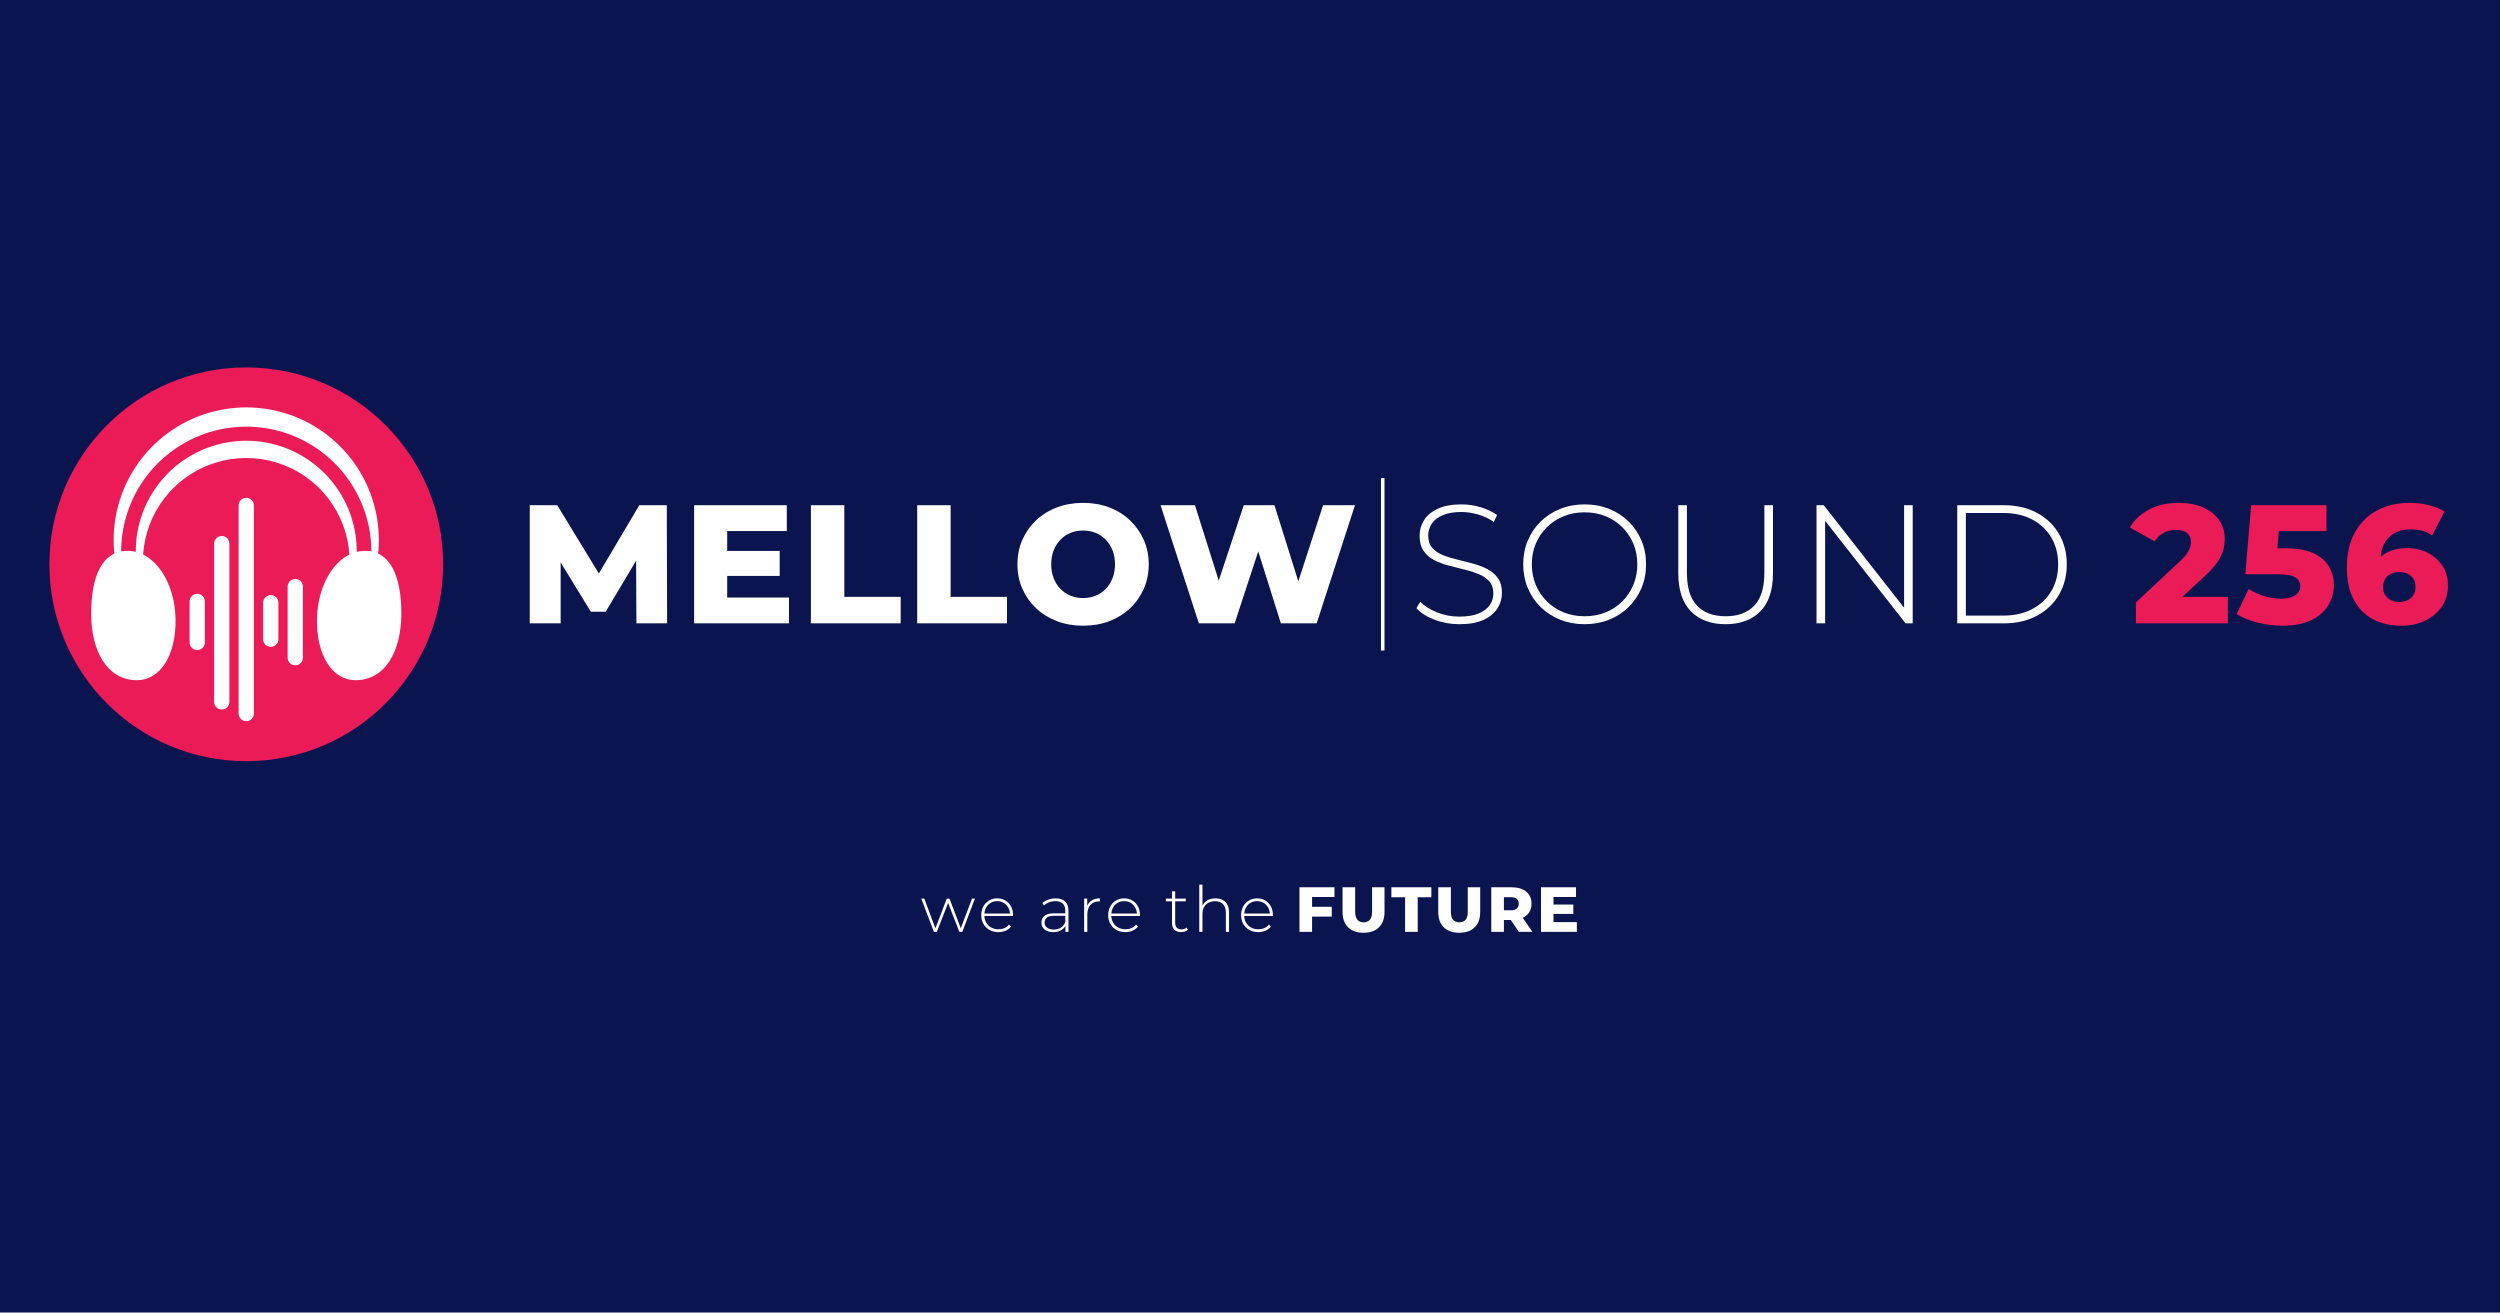
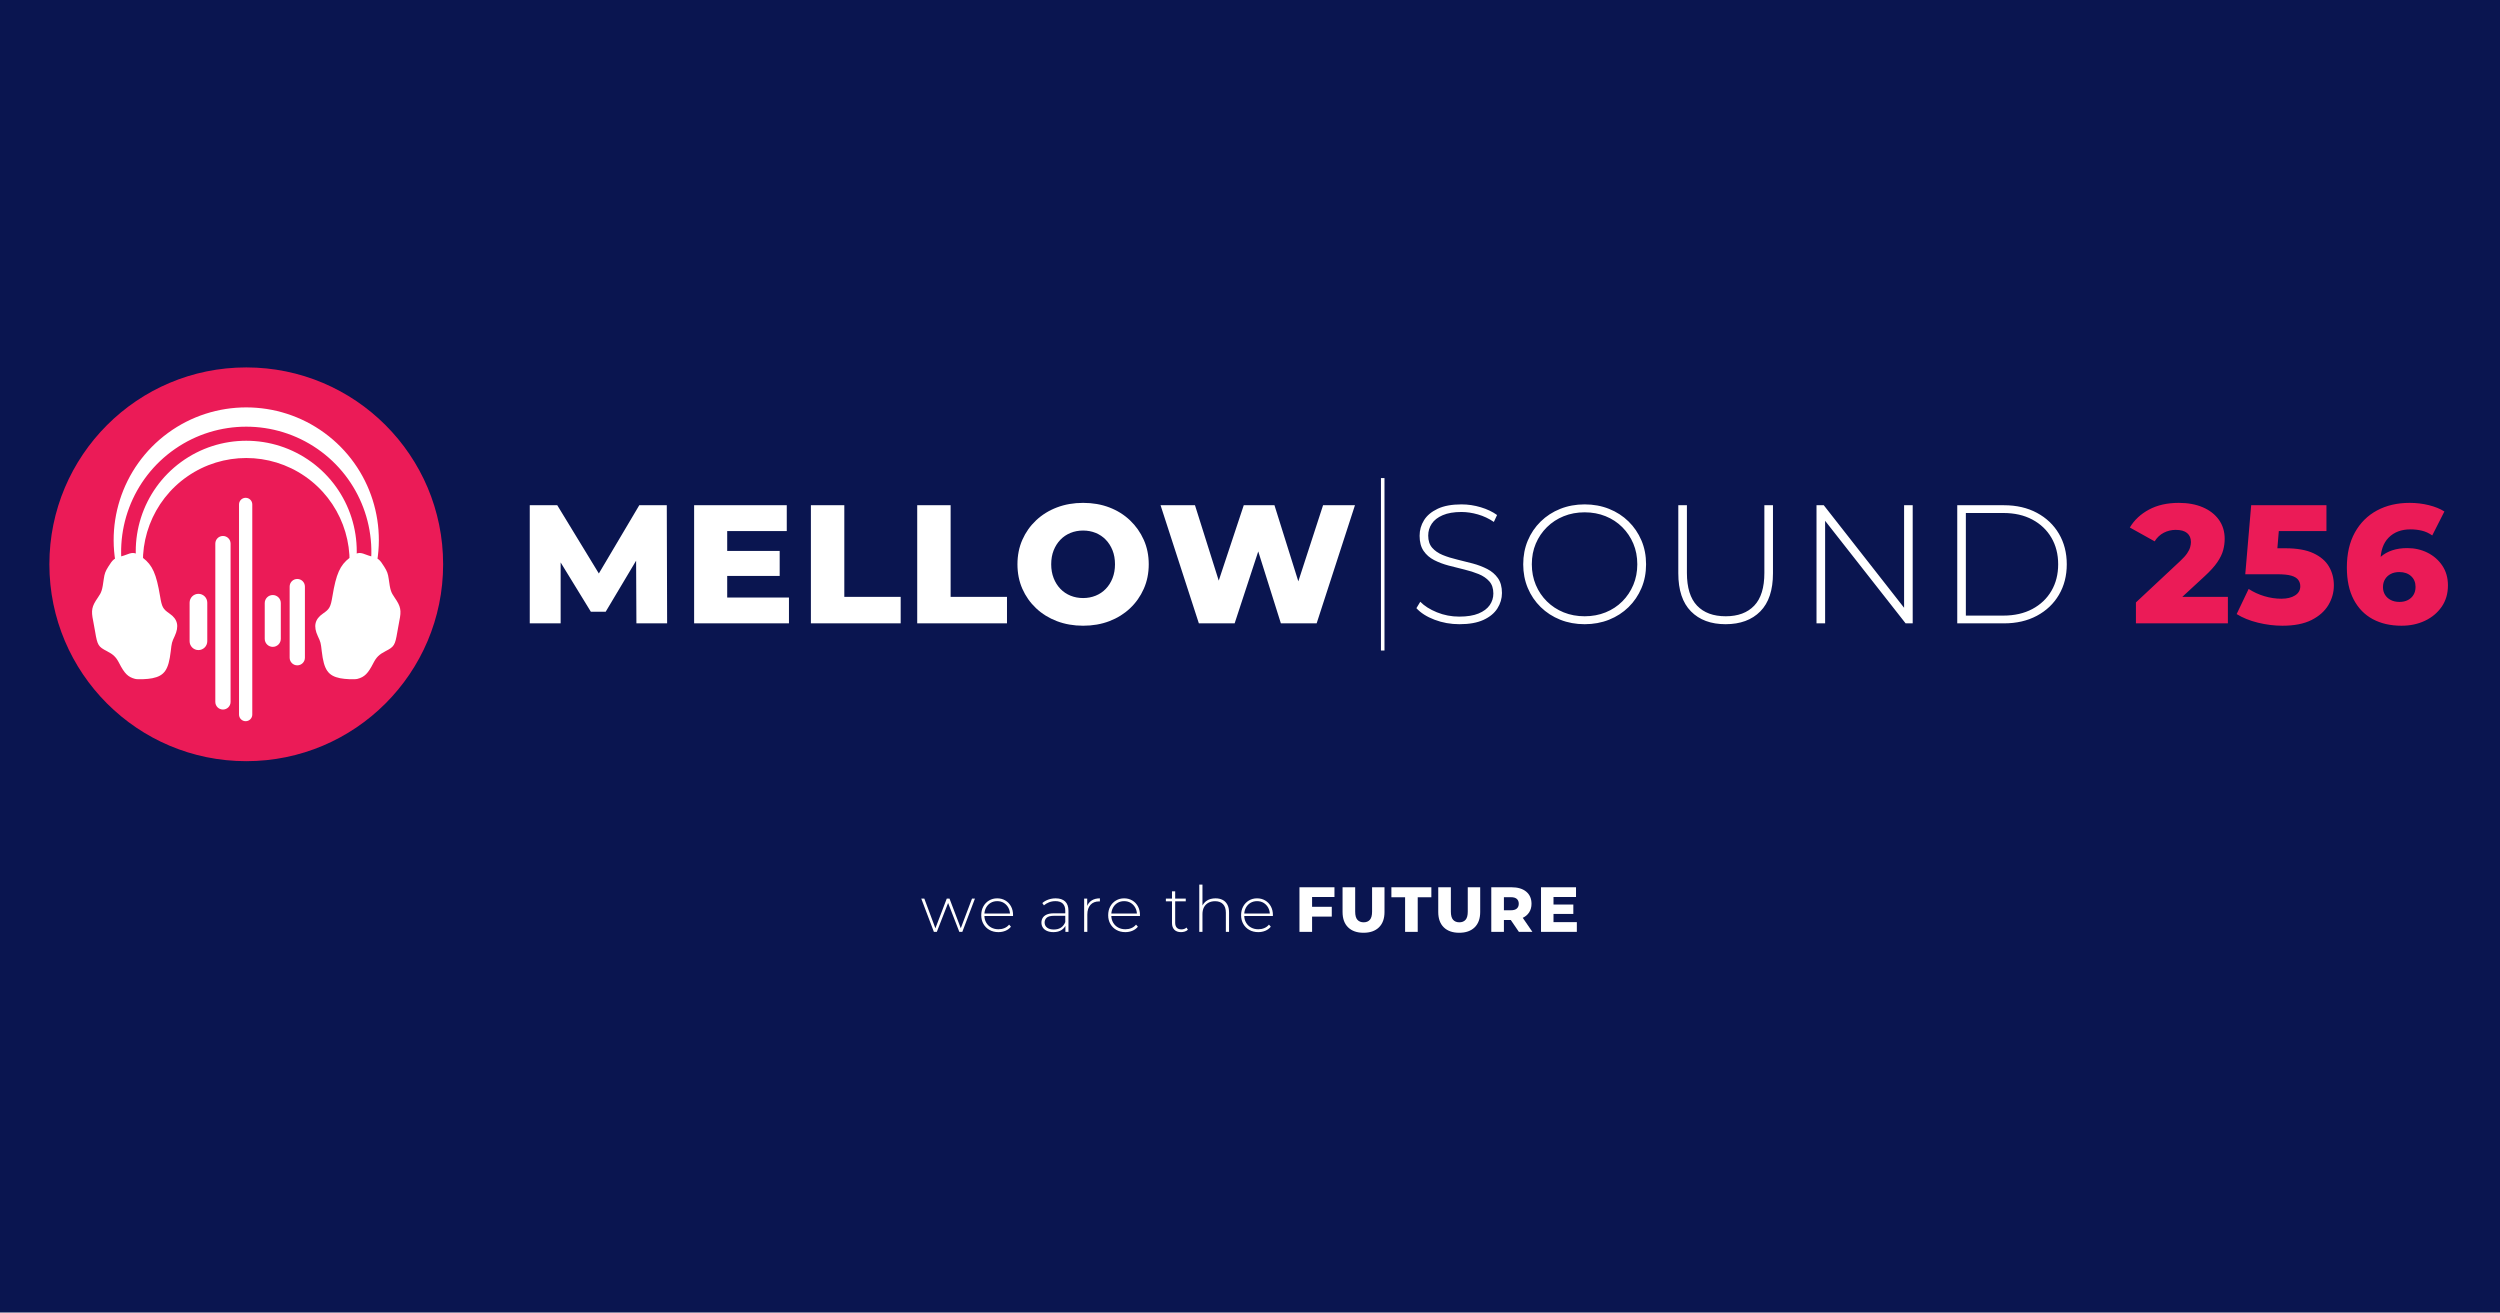
<svg xmlns="http://www.w3.org/2000/svg" viewBox="0 0 1200 630" width="1200" height="630">
  <rect width="1200" height="630" fill="#0A1550" />
  <g transform="translate(23.7 188.8) scale(0.19286)">
    <g transform="translate(490 0)">
      <circle cx="0" cy="425.5" r="490" fill="#EB1B57" />
-       <path fill="#FFFFFF" d="M-312.85 470A330.0 330.0 0 1 1 312.85 470L302.08 470A311.4 311.4 0 1 0 -302.08 470Z M-260.88 480A275.0 275.0 0 1 1 260.88 480L249.66 480A257.2 257.2 0 1 0 -249.66 480Z M-296 392C-228 392-178 470-176 560C-174 652-214 714-272 714C-346 714-386 642-386 548C-386 454-358 392-296 392Z M296 392C358 392 386 454 386 548C386 642 346 714 272 714C214 714 174 652 176 560C178 470 228 392 296 392Z M-141.00 518.0A19.0 19.0 0 0 1 -103.00 518.0V620.0A19.0 19.0 0 0 1 -141.00 620.0ZM-80.00 374.0A19.0 19.0 0 0 1 -42.00 374.0V768.0A19.0 19.0 0 0 1 -80.00 768.0ZM-19.00 279.0A19.0 19.0 0 0 1 19.00 279.0V797.0A19.0 19.0 0 0 1 -19.00 797.0ZM42.00 521.0A19.0 19.0 0 0 1 80.00 521.0V612.0A19.0 19.0 0 0 1 42.00 612.0ZM103.00 481.0A19.0 19.0 0 0 1 141.00 481.0V658.0A19.0 19.0 0 0 1 103.00 658.0Z" />
+       <path fill="#FFFFFF" fill-rule="nonzero" d="M-312.85 470A330.0 330.0 0 1 1 312.85 470L302.08 470A311.4 311.4 0 1 0 -302.08 470Z M-260.88 480A275.0 275.0 0 1 1 260.88 480L249.66 480A257.2 257.2 0 1 0 -249.66 480Z M-276.7 710.7C-294.3 706.1 -303.0 697.5 -316.4 671.3C-323.9 656.6 -330.9 649.8 -346.9 641.6C-368.1 630.7 -370.5 626.9 -376.0 593.9C-377.6 584.3 -379.9 571.9 -381.0 566.4C-386.5 540.1 -384.6 530.4 -369.4 508.5C-359.9 494.8 -358.4 490.0 -354.6 462.0C-352.8 449.0 -350.6 442.9 -343.4 431.5C-332.2 413.5 -328.4 410.4 -313.2 406.4C-307.9 404.9 -300.1 402.4 -296.0 400.7C-281.0 394.7 -274.5 396.2 -257.0 409.6C-233.4 427.7 -223.7 449.4 -214.5 505.0C-210.0 532.1 -207.4 536.8 -191.0 548.1C-170.6 562.0 -166.6 579.7 -178.2 604.5C-185.2 619.4 -185.5 620.5 -188.0 642.6C-193.3 688.0 -203.6 703.0 -233.8 709.1C-246.4 711.6 -269.6 712.5 -276.7 710.7Z M276.7 710.7C269.6 712.5 246.4 711.6 233.8 709.1C203.6 703.0 193.3 688.0 188.0 642.6C185.5 620.5 185.2 619.4 178.2 604.5C166.6 579.7 170.6 562.0 191.0 548.1C207.4 536.8 210.0 532.1 214.5 505.0C223.7 449.4 233.4 427.7 257.0 409.6C274.5 396.2 281.0 394.7 296.0 400.7C300.1 402.4 307.9 404.9 313.2 406.4C328.4 410.4 332.2 413.5 343.4 431.5C350.6 442.9 352.8 449.0 354.6 462.0C358.4 490.0 359.9 494.8 369.4 508.5C384.6 530.4 386.5 540.1 381.0 566.4C379.9 571.9 377.6 584.3 376.0 593.9C370.5 626.9 368.1 630.7 346.9 641.6C330.9 649.8 323.9 656.6 316.4 671.3C303.0 697.5 294.3 706.1 276.7 710.7Z M-141.00 521.0A22.0 22.0 0 0 1 -97.00 521.0V617.0A22.0 22.0 0 0 1 -141.00 617.0Z M-77.00 374.0A19.0 19.0 0 0 1 -39.00 374.0V768.0A19.0 19.0 0 0 1 -77.00 768.0Z M-18.00 276.5A16.5 16.5 0 0 1 15.00 276.5V799.5A16.5 16.5 0 0 1 -18.00 799.5Z M46.00 522.0A20.0 20.0 0 0 1 86.00 522.0V611.0A20.0 20.0 0 0 1 46.00 611.0Z M108.00 481.0A19.0 19.0 0 0 1 146.00 481.0V658.0A19.0 19.0 0 0 1 108.00 658.0Z" />
    </g>
    <path fill="#FFFFFF" transform="translate(1166.2 572.5)" d="M29.4 0.0V-294.0H97.86L219.66 -94.08H183.54L301.98 -294.0H370.44L371.28 0.0H294.84L294.0 -177.66H307.02L218.4 -28.98H181.44L90.3 -177.66H106.26V0.0ZM438.48 0.0V-294.0H669.06V-229.74H520.8V-64.26H674.52V0.0ZM514.92 -118.02V-180.18H651.42V-118.02ZM729.12 0.0V-294.0H812.28V-65.94H952.56V0.0ZM993.72 0.0V-294.0H1076.88V-65.94H1217.16V0.0ZM1406.58 5.88Q1371.3 5.88 1341.48 -5.46Q1311.66 -16.8 1289.61 -37.59Q1267.56 -58.38 1255.38 -86.1Q1243.2 -113.82 1243.2 -147.0Q1243.2 -180.18 1255.38 -207.9Q1267.56 -235.62 1289.61 -256.41Q1311.66 -277.2 1341.48 -288.54Q1371.3 -299.88 1406.58 -299.88Q1442.28 -299.88 1471.89 -288.54Q1501.5 -277.2 1523.34 -256.41Q1545.18 -235.62 1557.57 -207.9Q1569.96 -180.18 1569.96 -147.0Q1569.96 -113.82 1557.57 -85.89Q1545.18 -57.96 1523.34 -37.38Q1501.5 -16.8 1471.89 -5.46Q1442.28 5.88 1406.58 5.88ZM1406.58 -63.0Q1423.38 -63.0 1437.87 -68.88Q1452.36 -74.76 1463.07 -85.89Q1473.78 -97.02 1479.87 -112.56Q1485.96 -128.1 1485.96 -147.0Q1485.96 -166.32 1479.87 -181.65Q1473.78 -196.98 1463.07 -208.11Q1452.36 -219.24 1437.87 -225.12Q1423.38 -231.0 1406.58 -231.0Q1389.78 -231.0 1375.29 -225.12Q1360.8 -219.24 1350.09 -208.11Q1339.38 -196.98 1333.29 -181.65Q1327.2 -166.32 1327.2 -147.0Q1327.2 -128.1 1333.29 -112.56Q1339.38 -97.02 1350.09 -85.89Q1360.8 -74.76 1375.29 -68.88Q1389.78 -63.0 1406.58 -63.0ZM1694.7 0.0 1599.36 -294.0H1685.04L1765.26 -39.48H1722L1806.42 -294.0H1882.86L1962.66 -39.48H1921.08L2003.82 -294.0H2083.2L1987.86 0.0H1898.82L1830.78 -216.3H1854.72L1783.74 0.0Z" />
    <rect x="3314.1" y="210.9" width="8.8" height="429.2" fill="#FFFFFF" />
    <path fill="#FFFFFF" transform="translate(3380.9 572.5)" d="M128.52 2.1Q95.76 2.1 66.57 -9.03Q37.38 -20.16 21.42 -37.8L31.08 -53.76Q46.2 -38.22 72.45 -27.51Q98.7 -16.8 128.1 -16.8Q157.5 -16.8 176.19 -24.57Q194.88 -32.34 203.91 -45.36Q212.94 -58.38 212.94 -74.34Q212.94 -93.24 202.86 -104.58Q192.78 -115.92 176.4 -122.64Q160.02 -129.36 140.7 -133.98Q121.38 -138.6 101.64 -143.85Q81.9 -149.1 65.52 -157.5Q49.14 -165.9 39.27 -180.39Q29.4 -194.88 29.4 -217.98Q29.4 -238.98 40.32 -256.62Q51.24 -274.26 74.34 -285.18Q97.44 -296.1 133.56 -296.1Q157.92 -296.1 181.65 -288.96Q205.38 -281.82 222.18 -269.64L214.2 -252.42Q195.72 -265.02 174.51 -271.11Q153.3 -277.2 133.56 -277.2Q105.42 -277.2 86.94 -269.22Q68.46 -261.24 59.64 -248.01Q50.82 -234.78 50.82 -218.4Q50.82 -199.5 60.69 -188.16Q70.56 -176.82 86.94 -170.1Q103.32 -163.38 123.06 -158.76Q142.8 -154.14 162.12 -148.89Q181.44 -143.64 197.82 -135.24Q214.2 -126.84 224.28 -112.56Q234.36 -98.28 234.36 -75.6Q234.36 -55.02 223.02 -37.17Q211.68 -19.32 188.37 -8.61Q165.06 2.1 128.52 2.1ZM440.16 2.1Q407.4 2.1 379.47 -9.03Q351.54 -20.16 330.75 -40.53Q309.96 -60.9 298.62 -87.99Q287.28 -115.08 287.28 -147.0Q287.28 -178.92 298.62 -206.01Q309.96 -233.1 330.75 -253.47Q351.54 -273.84 379.47 -284.97Q407.4 -296.1 440.16 -296.1Q472.92 -296.1 500.85 -284.97Q528.78 -273.84 549.36 -253.68Q569.94 -233.52 581.49 -206.43Q593.04 -179.34 593.04 -147.0Q593.04 -114.66 581.49 -87.57Q569.94 -60.48 549.36 -40.32Q528.78 -20.16 500.85 -9.03Q472.92 2.1 440.16 2.1ZM440.16 -17.64Q468.3 -17.64 492.24 -27.3Q516.18 -36.96 533.82 -54.6Q551.46 -72.24 561.33 -95.76Q571.2 -119.28 571.2 -147.0Q571.2 -175.14 561.33 -198.45Q551.46 -221.76 533.82 -239.4Q516.18 -257.04 492.24 -266.7Q468.3 -276.36 440.16 -276.36Q412.02 -276.36 388.08 -266.7Q364.14 -257.04 346.29 -239.4Q328.44 -221.76 318.57 -198.45Q308.7 -175.14 308.7 -147.0Q308.7 -119.28 318.57 -95.76Q328.44 -72.24 346.29 -54.6Q364.14 -36.96 388.08 -27.3Q412.02 -17.64 440.16 -17.64ZM790.86 2.1Q736.26 2.1 704.76 -29.82Q673.26 -61.74 673.26 -124.74V-294.0H694.68V-125.58Q694.68 -70.56 719.88 -44.1Q745.08 -17.64 791.28 -17.64Q837.06 -17.64 862.26 -44.1Q887.46 -70.56 887.46 -125.58V-294.0H908.88V-124.74Q908.88 -61.74 877.38 -29.82Q845.88 2.1 790.86 2.1ZM1017.24 0.0V-294.0H1035.3L1244.88 -26.46H1235.22V-294.0H1256.64V0.0H1239.0L1029.0 -267.54H1038.66V0.0ZM1367.52 0.0V-294.0H1483.86Q1530.48 -294.0 1565.76 -275.1Q1601.04 -256.2 1620.57 -223.02Q1640.1 -189.84 1640.1 -147.0Q1640.1 -104.16 1620.57 -70.98Q1601.04 -37.8 1565.76 -18.9Q1530.48 0.0 1483.86 0.0ZM1388.94 -19.32H1482.18Q1523.76 -19.32 1554.42 -35.7Q1585.08 -52.08 1601.88 -80.85Q1618.68 -109.62 1618.68 -147.0Q1618.68 -184.38 1601.88 -213.15Q1585.08 -241.92 1554.42 -258.3Q1523.76 -274.68 1482.18 -274.68H1388.94Z" />
    <path fill="#EB1B57" transform="translate(5180.5 572.5)" d="M12.6 0.0V-52.08L122.64 -154.98Q134.4 -165.9 140.07 -174.3Q145.74 -182.7 147.63 -189.63Q149.52 -196.56 149.52 -202.44Q149.52 -216.72 140.07 -224.7Q130.62 -232.68 111.72 -232.68Q95.76 -232.68 81.9 -225.54Q68.04 -218.4 59.22 -204.12L-2.52 -238.56Q13.86 -266.28 44.94 -283.08Q76.02 -299.88 119.28 -299.88Q153.3 -299.88 178.92 -288.96Q204.54 -278.04 219.03 -257.88Q233.52 -237.72 233.52 -210.42Q233.52 -196.14 229.74 -182.07Q225.96 -168.0 215.25 -152.25Q204.54 -136.5 183.54 -117.18L96.18 -36.54L82.32 -65.94H241.5V0.0ZM377.16 5.88Q346.92 5.88 316.26 -1.68Q285.6 -9.24 263.34 -23.1L293.16 -85.68Q311.22 -73.92 332.43 -67.62Q353.64 -61.32 374.64 -61.32Q395.64 -61.32 408.66 -69.51Q421.68 -77.7 421.68 -92.4Q421.68 -101.22 416.64 -108.15Q411.6 -115.08 399.42 -118.65Q387.24 -122.22 364.56 -122.22H284.76L299.46 -294.0H486.78V-229.74H328.86L371.28 -266.28L361.62 -150.36L319.2 -186.9H384.3Q427.98 -186.9 454.44 -174.51Q480.9 -162.12 493.08 -141.33Q505.26 -120.54 505.26 -94.5Q505.26 -68.46 491.61 -45.57Q477.96 -22.68 449.82 -8.4Q421.68 5.88 377.16 5.88ZM673.68 5.88Q632.52 5.88 602.07 -10.5Q571.62 -26.88 554.61 -59.22Q537.6 -91.56 537.6 -139.02Q537.6 -190.26 557.55 -226.17Q577.5 -262.08 612.57 -280.98Q647.64 -299.88 693.84 -299.88Q718.62 -299.88 741.51 -294.21Q764.4 -288.54 780.36 -278.46L750.12 -218.82Q737.52 -227.64 723.87 -230.79Q710.22 -233.94 695.94 -233.94Q661.92 -233.94 641.55 -213.36Q621.18 -192.78 621.18 -153.3Q621.18 -146.16 621.39 -138.39Q621.6 -130.62 622.86 -122.64L601.86 -139.86Q610.26 -155.4 622.23 -165.9Q634.2 -176.4 650.79 -181.86Q667.38 -187.32 687.96 -187.32Q715.68 -187.32 738.57 -175.77Q761.46 -164.22 775.32 -143.43Q789.18 -122.64 789.18 -94.5Q789.18 -63.84 773.64 -41.37Q758.1 -18.9 732.06 -6.51Q706.02 5.88 673.68 5.88ZM668.64 -53.34Q680.4 -53.34 689.43 -57.96Q698.46 -62.58 703.5 -70.98Q708.54 -79.38 708.54 -90.72Q708.54 -107.52 697.41 -117.6Q686.28 -127.68 668.22 -127.68Q656.04 -127.68 647.01 -123.06Q637.98 -118.44 632.73 -110.04Q627.48 -101.64 627.48 -90.3Q627.48 -79.38 632.52 -71.19Q637.56 -63.0 646.8 -58.17Q656.04 -53.34 668.64 -53.34Z" />
  </g>
  <path fill="#FFFFFF" transform="translate(441.9 447.3)" d="M6.365 0.0 0.306 -15.973H1.775L7.405 -0.857H6.763L12.546 -15.973H13.862L19.615 -0.857H18.941L24.664 -15.973H26.071L20.012 0.0H18.574L12.944 -14.504H13.433L7.772 0.0ZM37.332 0.122Q34.915 0.122 33.063 -0.918Q31.212 -1.958 30.156 -3.794Q29.101 -5.63 29.101 -7.987Q29.101 -10.373 30.095 -12.194Q31.09 -14.015 32.834 -15.055Q34.578 -16.096 36.751 -16.096Q38.923 -16.096 40.652 -15.086Q42.381 -14.076 43.376 -12.255Q44.37 -10.435 44.37 -8.048Q44.37 -7.956 44.355 -7.849Q44.339 -7.742 44.339 -7.619H30.233V-8.813H43.513L42.901 -8.231Q42.932 -10.098 42.121 -11.582Q41.31 -13.066 39.933 -13.908Q38.556 -14.749 36.751 -14.749Q34.976 -14.749 33.584 -13.908Q32.191 -13.066 31.396 -11.582Q30.6 -10.098 30.6 -8.201V-7.925Q30.6 -5.967 31.472 -4.452Q32.344 -2.938 33.874 -2.096Q35.404 -1.255 37.363 -1.255Q38.893 -1.255 40.224 -1.805Q41.555 -2.356 42.473 -3.488L43.36 -2.479Q42.32 -1.193 40.744 -0.535Q39.168 0.122 37.332 0.122ZM69.493 0.0V-3.641L69.431 -4.192V-10.19Q69.431 -12.424 68.223 -13.586Q67.014 -14.749 64.688 -14.749Q63.036 -14.749 61.613 -14.183Q60.19 -13.617 59.18 -12.73L58.415 -13.831Q59.609 -14.902 61.292 -15.499Q62.975 -16.096 64.811 -16.096Q67.779 -16.096 69.37 -14.596Q70.961 -13.097 70.961 -10.129V0.0ZM63.74 0.122Q61.965 0.122 60.665 -0.444Q59.364 -1.01 58.675 -2.05Q57.987 -3.091 57.987 -4.437Q57.987 -5.661 58.553 -6.655Q59.119 -7.65 60.435 -8.277Q61.751 -8.905 63.954 -8.905H69.829V-7.711H63.985Q61.506 -7.711 60.511 -6.793Q59.517 -5.875 59.517 -4.498Q59.517 -2.968 60.68 -2.05Q61.843 -1.132 63.954 -1.132Q65.974 -1.132 67.366 -2.05Q68.758 -2.968 69.431 -4.712L69.86 -3.672Q69.217 -1.928 67.672 -0.903Q66.127 0.122 63.74 0.122ZM78.489 0.0V-15.973H79.958V-11.597L79.805 -12.087Q80.478 -14.015 82.069 -15.055Q83.66 -16.096 86.047 -16.096V-14.596Q85.955 -14.596 85.864 -14.612Q85.772 -14.627 85.68 -14.627Q83.018 -14.627 81.518 -12.959Q80.019 -11.291 80.019 -8.323V0.0ZM98.257 0.122Q95.839 0.122 93.988 -0.918Q92.137 -1.958 91.081 -3.794Q90.025 -5.63 90.025 -7.987Q90.025 -10.373 91.02 -12.194Q92.014 -14.015 93.758 -15.055Q95.503 -16.096 97.675 -16.096Q99.848 -16.096 101.577 -15.086Q103.306 -14.076 104.3 -12.255Q105.295 -10.435 105.295 -8.048Q105.295 -7.956 105.279 -7.849Q105.264 -7.742 105.264 -7.619H91.157V-8.813H104.438L103.826 -8.231Q103.856 -10.098 103.046 -11.582Q102.235 -13.066 100.858 -13.908Q99.481 -14.749 97.675 -14.749Q95.9 -14.749 94.508 -13.908Q93.116 -13.066 92.32 -11.582Q91.525 -10.098 91.525 -8.201V-7.925Q91.525 -5.967 92.397 -4.452Q93.269 -2.938 94.799 -2.096Q96.329 -1.255 98.287 -1.255Q99.817 -1.255 101.148 -1.805Q102.479 -2.356 103.397 -3.488L104.285 -2.479Q103.244 -1.193 101.668 -0.535Q100.093 0.122 98.257 0.122ZM125.001 0.122Q122.89 0.122 121.773 -1.04Q120.656 -2.203 120.656 -4.223V-19.462H122.186V-4.376Q122.186 -2.846 122.951 -2.02Q123.716 -1.193 125.154 -1.193Q126.653 -1.193 127.633 -2.081L128.275 -1.01Q127.663 -0.428 126.791 -0.153Q125.919 0.122 125.001 0.122ZM117.718 -14.657V-15.973H127.265V-14.657ZM133.753 0.0V-22.705H135.283V-11.536L135.007 -12.026Q135.742 -13.923 137.425 -15.009Q139.108 -16.096 141.556 -16.096Q143.514 -16.096 144.968 -15.346Q146.421 -14.596 147.232 -13.082Q148.043 -11.567 148.043 -9.333V0.0H146.513V-9.211Q146.513 -11.903 145.151 -13.311Q143.789 -14.719 141.341 -14.719Q139.475 -14.719 138.098 -13.954Q136.721 -13.189 136.002 -11.812Q135.283 -10.435 135.283 -8.507V0.0ZM162.058 0.122Q159.64 0.122 157.789 -0.918Q155.938 -1.958 154.882 -3.794Q153.826 -5.63 153.826 -7.987Q153.826 -10.373 154.821 -12.194Q155.815 -14.015 157.559 -15.055Q159.304 -16.096 161.476 -16.096Q163.649 -16.096 165.378 -15.086Q167.107 -14.076 168.101 -12.255Q169.096 -10.435 169.096 -8.048Q169.096 -7.956 169.08 -7.849Q169.065 -7.742 169.065 -7.619H154.958V-8.813H168.239L167.627 -8.231Q167.657 -10.098 166.847 -11.582Q166.036 -13.066 164.659 -13.908Q163.282 -14.749 161.476 -14.749Q159.701 -14.749 158.309 -13.908Q156.917 -13.066 156.121 -11.582Q155.326 -10.098 155.326 -8.201V-7.925Q155.326 -5.967 156.198 -4.452Q157.07 -2.938 158.6 -2.096Q160.13 -1.255 162.088 -1.255Q163.618 -1.255 164.949 -1.805Q166.28 -2.356 167.198 -3.488L168.086 -2.479Q167.045 -1.193 165.47 -0.535Q163.894 0.122 162.058 0.122Z" />
  <path fill="#FFFFFF" transform="translate(621.6 447.3)" d="M2.142 0.0V-21.42H18.941V-16.738H8.201V0.0ZM7.772 -7.344V-12.026H17.656V-7.344ZM32.895 0.428Q28.152 0.428 25.49 -2.173Q22.828 -4.774 22.828 -9.547V-21.42H28.886V-9.731Q28.886 -6.977 29.973 -5.783Q31.059 -4.59 32.956 -4.59Q34.853 -4.59 35.924 -5.783Q36.995 -6.977 36.995 -9.731V-21.42H42.962V-9.547Q42.962 -4.774 40.3 -2.173Q37.638 0.428 32.895 0.428ZM52.846 0.0V-16.616H46.267V-21.42H65.453V-16.616H58.905V0.0ZM78.826 0.428Q74.083 0.428 71.42 -2.173Q68.758 -4.774 68.758 -9.547V-21.42H74.817V-9.731Q74.817 -6.977 75.903 -5.783Q76.99 -4.59 78.887 -4.59Q80.784 -4.59 81.855 -5.783Q82.926 -6.977 82.926 -9.731V-21.42H88.893V-9.547Q88.893 -4.774 86.231 -2.173Q83.569 0.428 78.826 0.428ZM94.217 0.0V-21.42H103.795Q108.477 -21.42 111.002 -19.293Q113.526 -17.167 113.526 -13.495Q113.526 -11.077 112.363 -9.318Q111.2 -7.558 109.074 -6.625Q106.947 -5.692 104.009 -5.692H97.583L100.276 -8.231V0.0ZM107.467 0.0 102.143 -7.803H108.599L113.954 0.0ZM100.276 -7.589 97.583 -10.373H103.642Q105.539 -10.373 106.473 -11.2Q107.406 -12.026 107.406 -13.495Q107.406 -14.994 106.473 -15.82Q105.539 -16.646 103.642 -16.646H97.583L100.276 -19.431ZM118.085 0.0V-21.42H134.885V-16.738H124.083V-4.682H135.283V0.0ZM123.655 -8.599V-13.127H133.6V-8.599Z" />
</svg>
